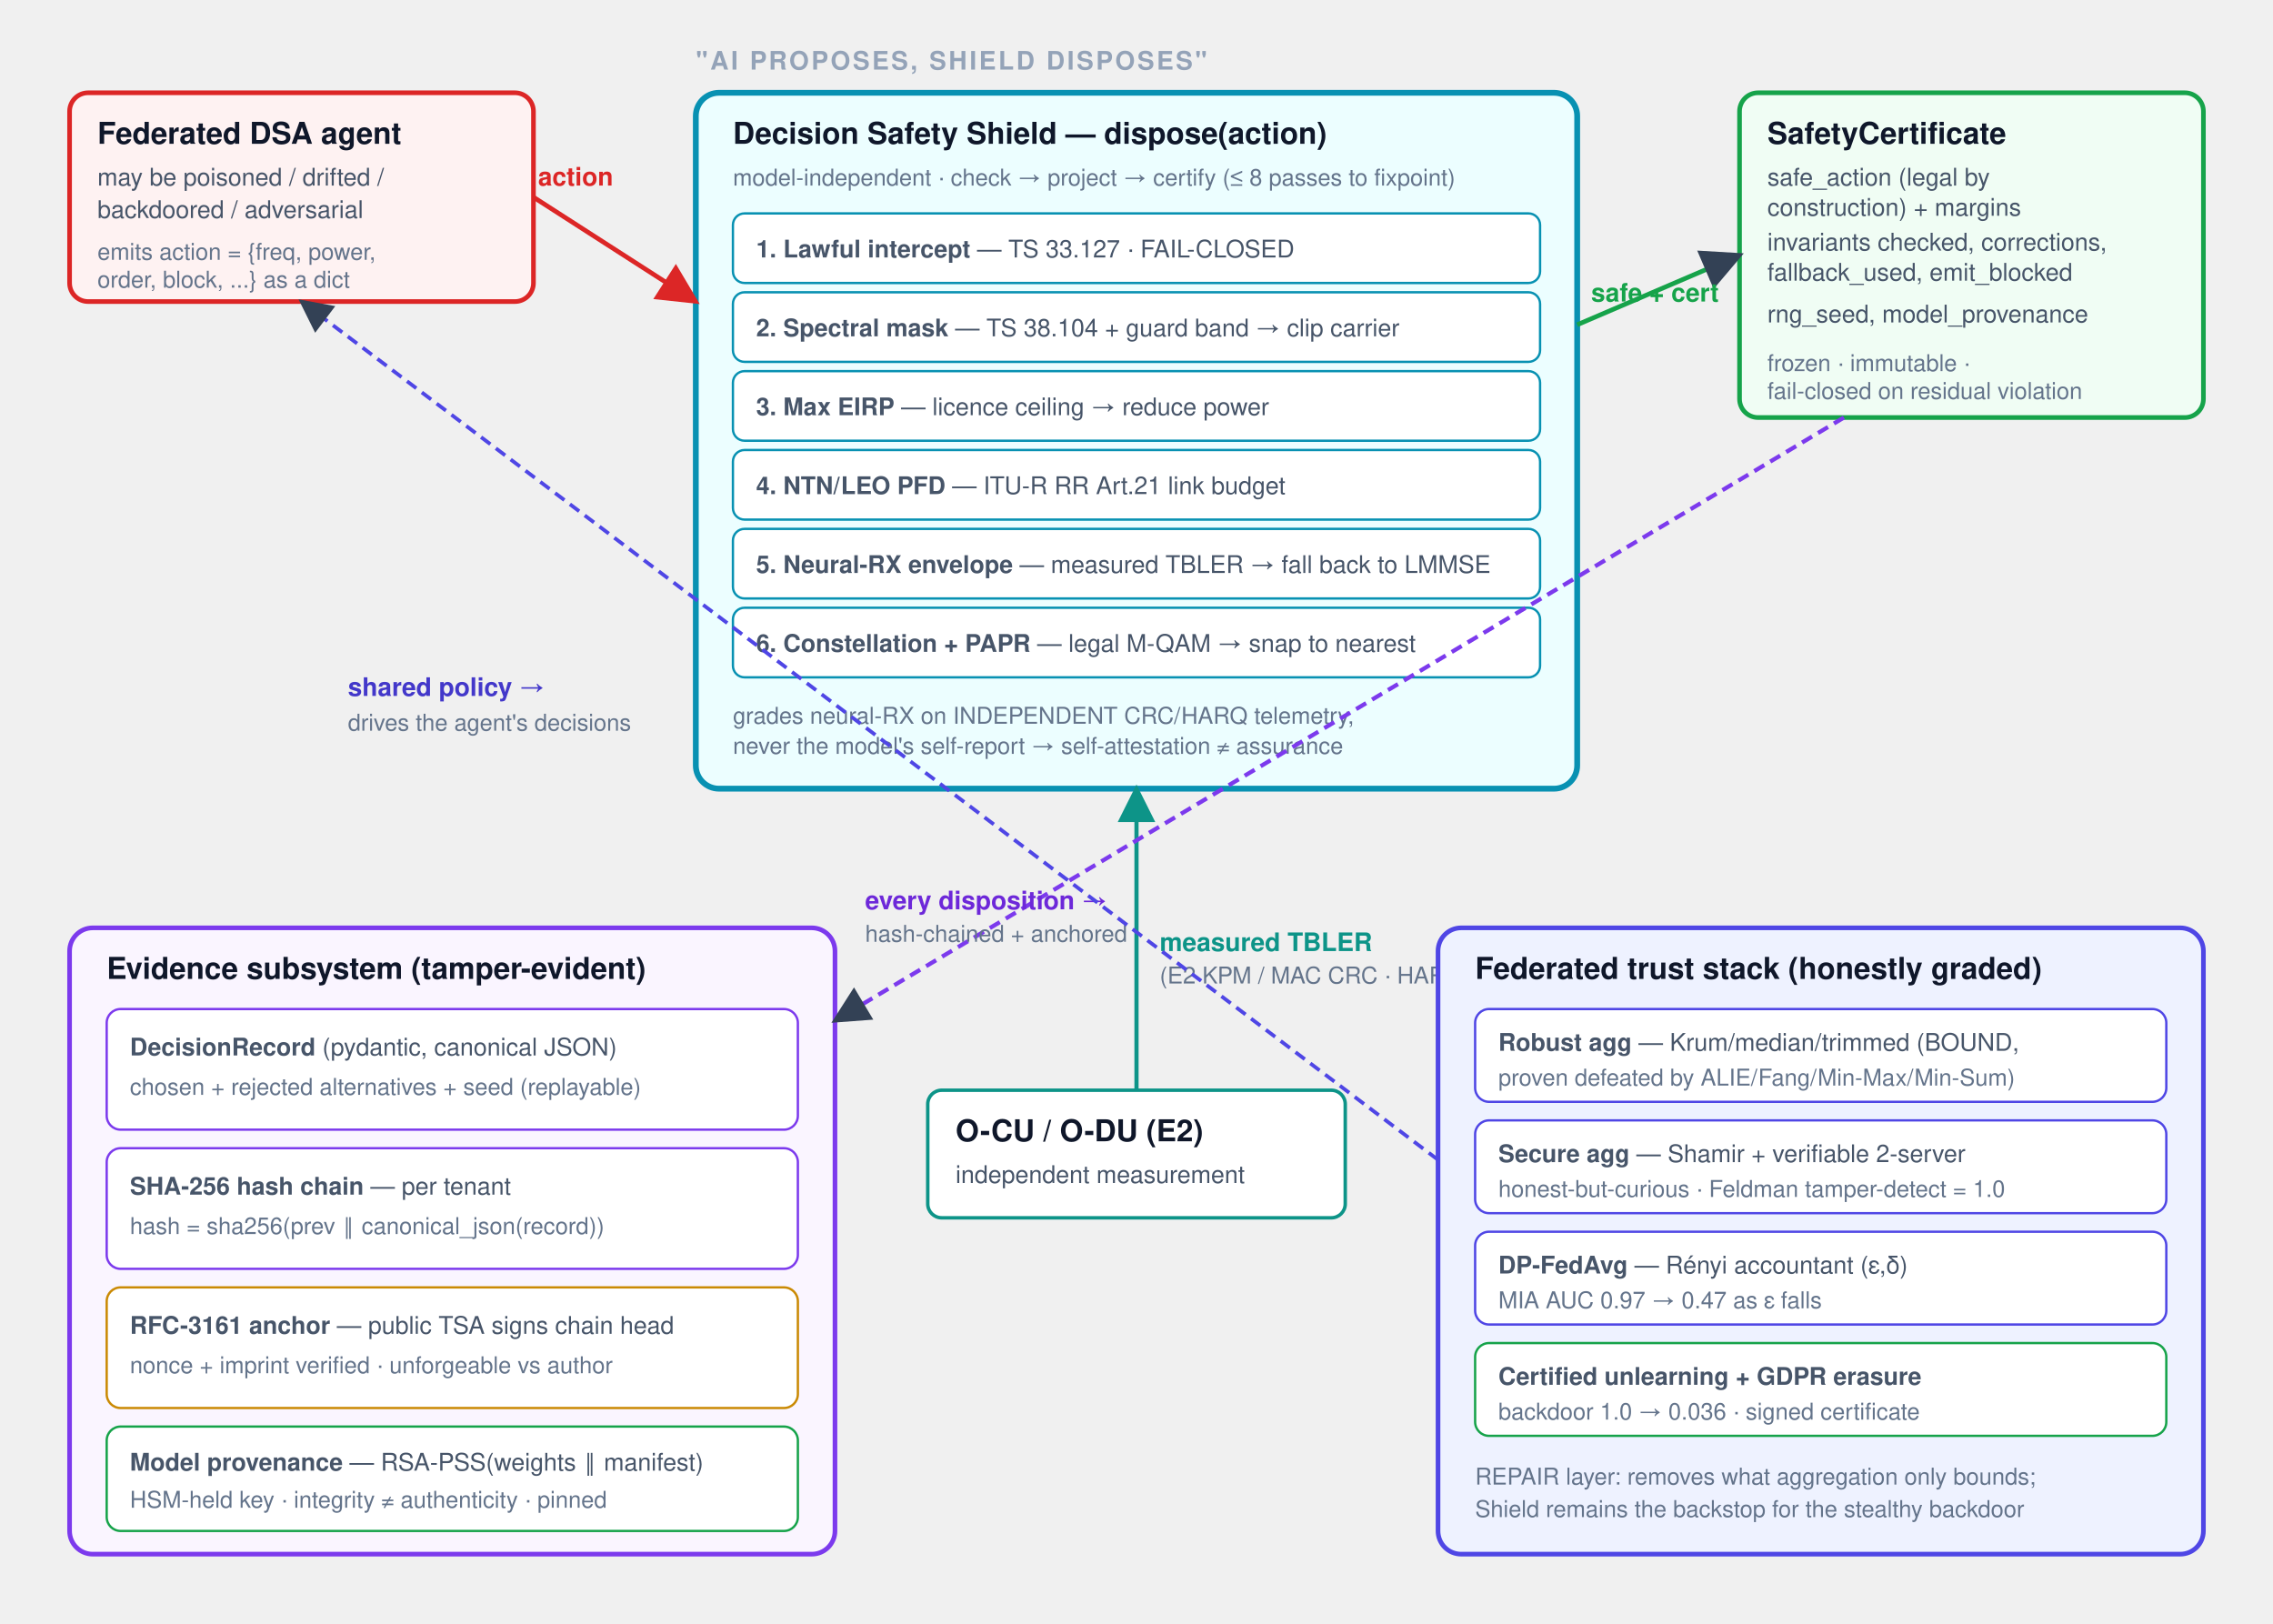
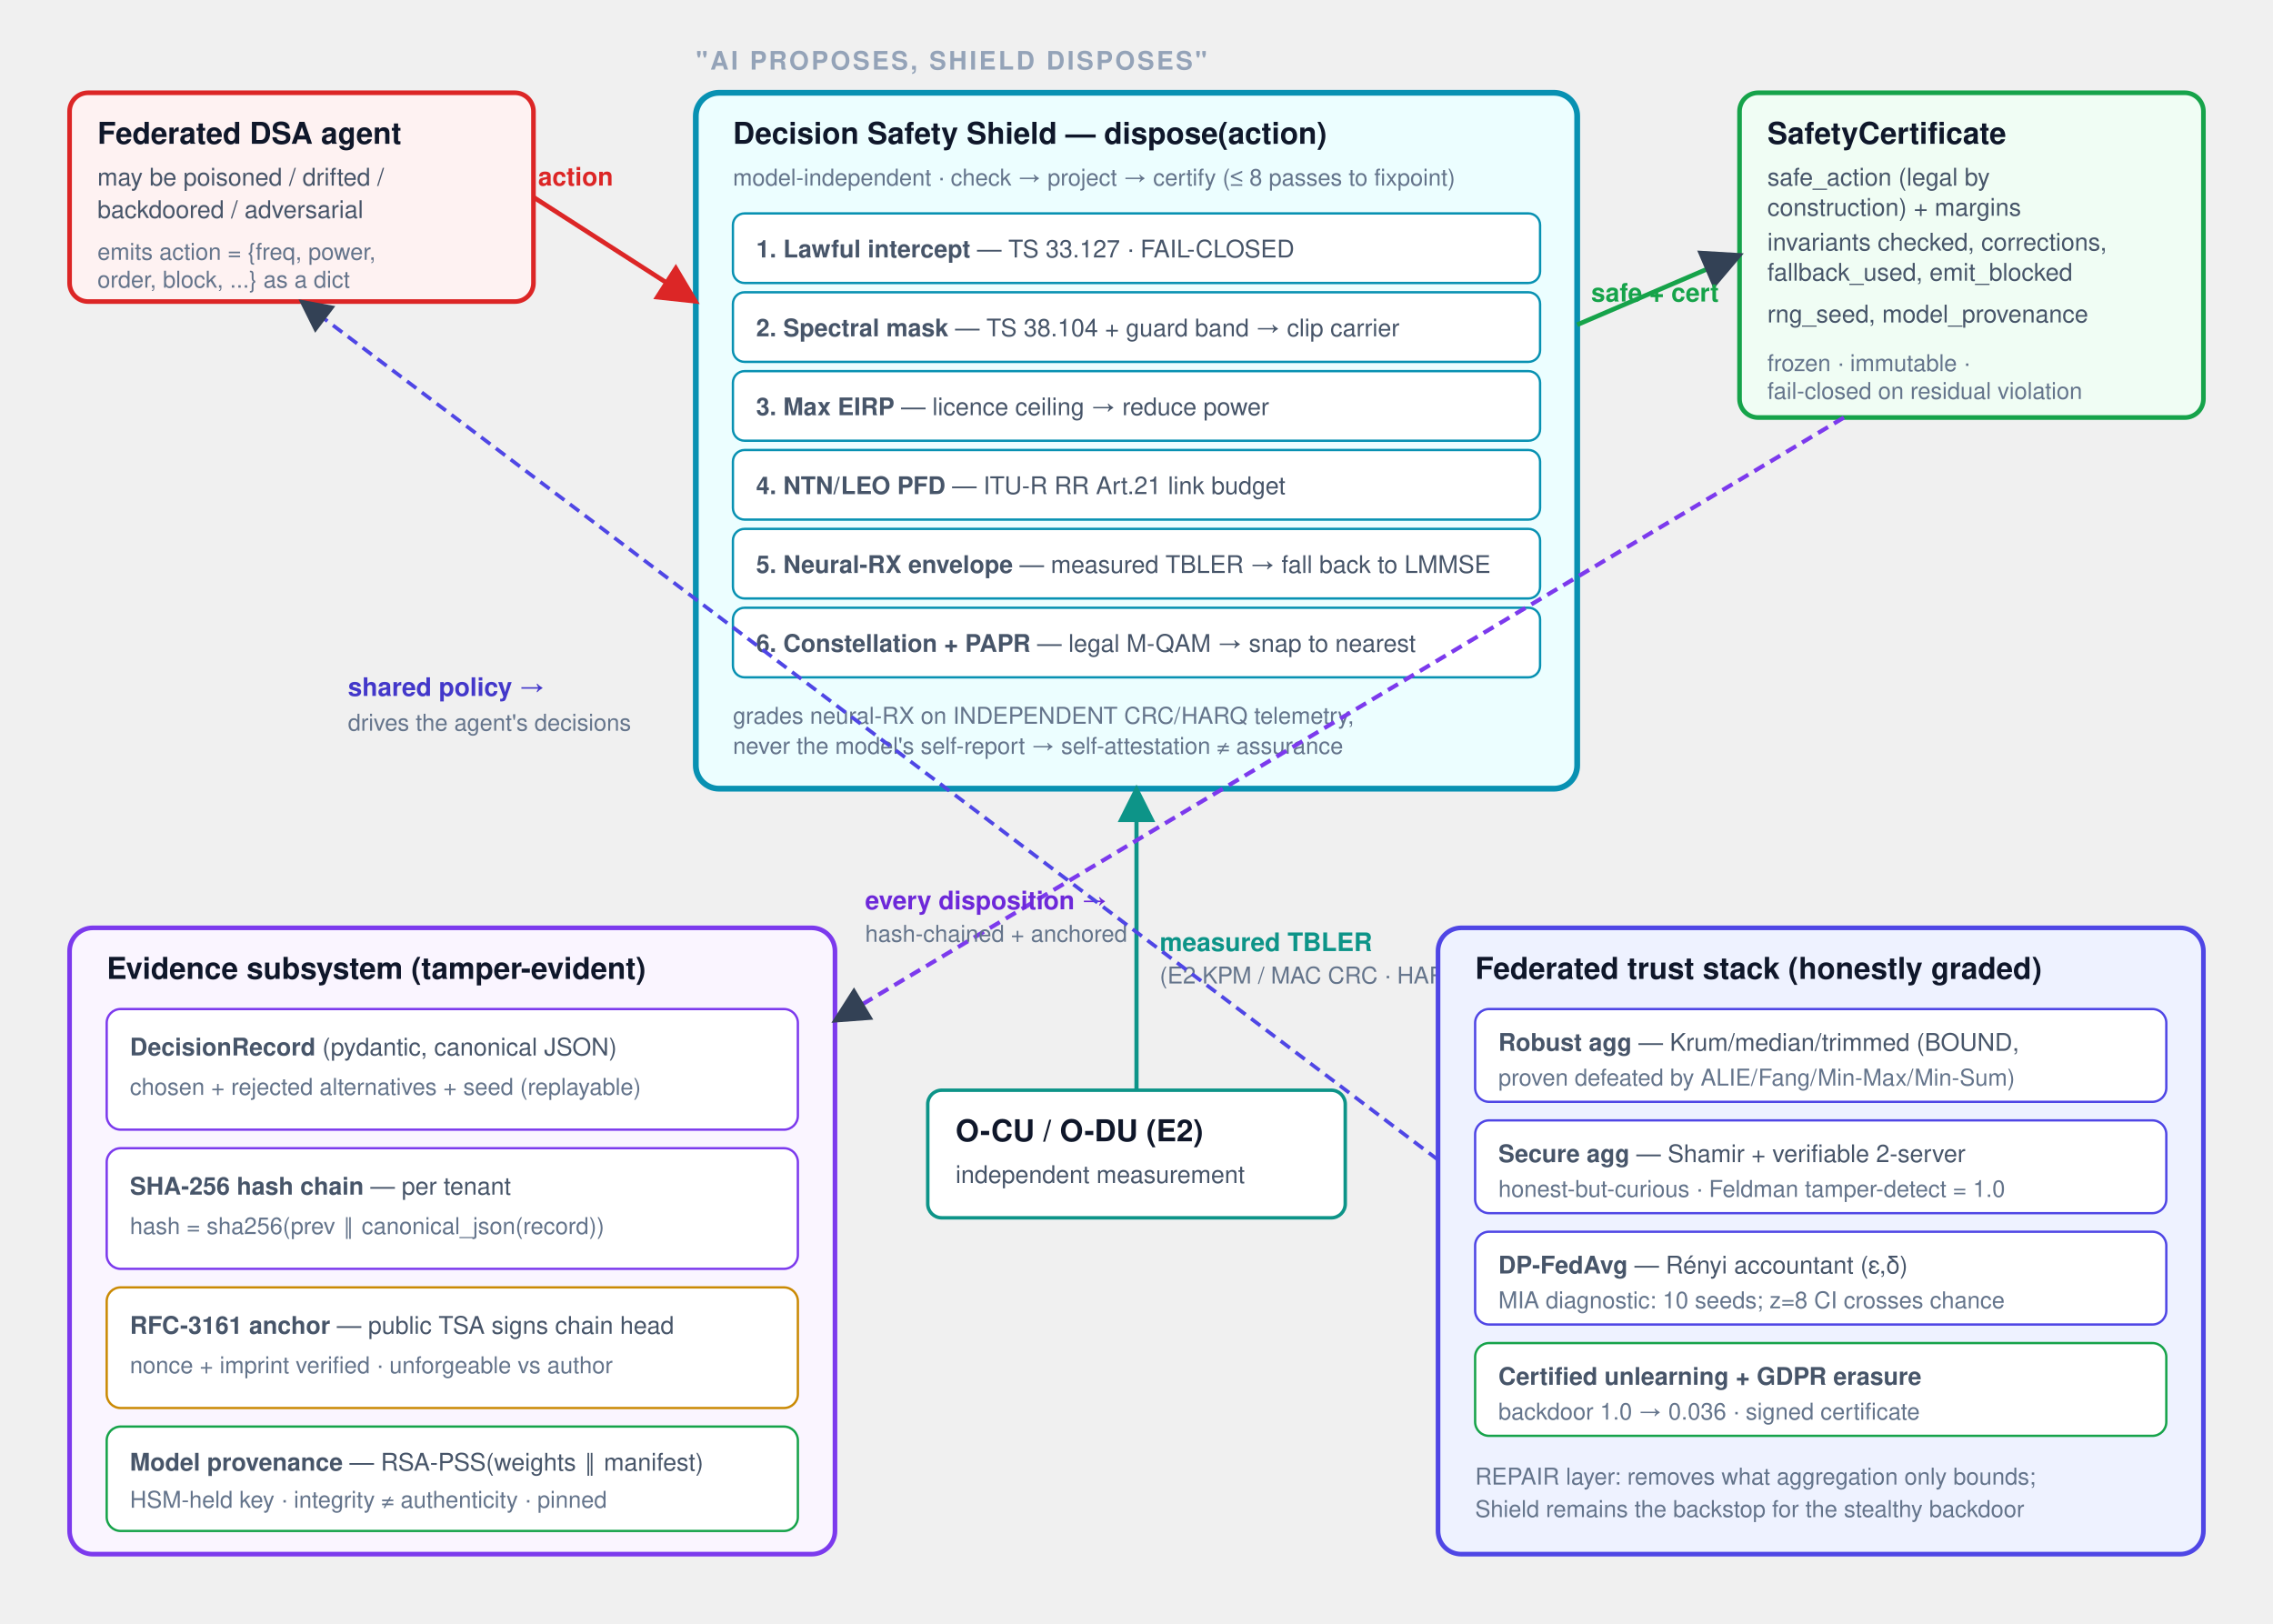
<svg xmlns="http://www.w3.org/2000/svg" viewBox="0 0 980 700" font-family="Helvetica, Arial, sans-serif">
  <defs>
    <marker id="a" markerWidth="10" markerHeight="10" refX="8" refY="4.5" orient="auto">
      <path d="M0,0 L9,4.5 L0,9 Z" fill="#334155" />
    </marker>
    <marker id="ag" markerWidth="10" markerHeight="10" refX="8" refY="4.5" orient="auto">
      <path d="M0,0 L9,4.5 L0,9 Z" fill="#0d9488" />
    </marker>
    <marker id="ar" markerWidth="10" markerHeight="10" refX="8" refY="4.5" orient="auto">
      <path d="M0,0 L9,4.5 L0,9 Z" fill="#dc2626" />
    </marker>
  </defs>
  <style>
    .t{font-size:13px;font-weight:700;fill:#0f172a;}
    .s{font-size:10.5px;fill:#475569;}
    .m{font-size:10px;fill:#64748b;}
    .h{font-size:11px;font-weight:700;fill:#94a3b8;letter-spacing:1px;}
    .cap{font-size:11px;font-weight:700;}
  </style>
  <rect x="30" y="40" width="200" height="90" fill="#fef2f2" stroke="#dc2626" stroke-width="2" rx="8" />
  <text x="42" y="62" class="t" fill="#b91c1c">Federated DSA agent</text>
  <text x="42" y="80" class="s">may be poisoned / drifted /</text>
  <text x="42" y="94" class="s">backdoored / adversarial</text>
  <text x="42" y="112" class="m">emits action = {freq, power,</text>
  <text x="42" y="124" class="m">order, block, ...} as a dict</text>
  <text x="300" y="30" class="h">"AI PROPOSES,  SHIELD DISPOSES"</text>
  <rect x="300" y="40" width="380" height="300" fill="#ecfeff" stroke="#0891b2" stroke-width="2.5" rx="10" />
  <text x="316" y="62" class="t" fill="#0e7490">Decision Safety Shield — dispose(action)</text>
  <text x="316" y="80" class="m">model-independent · check → project → certify (≤ 8 passes to fixpoint)</text>
  <rect x="316" y="92" width="348" height="30" fill="#fff" stroke="#0891b2" rx="5" />
  <text x="326" y="111" class="s">
    <tspan font-weight="700">1. Lawful intercept</tspan>  — TS 33.127 · FAIL-CLOSED</text>
  <rect x="316" y="126" width="348" height="30" fill="#fff" stroke="#0891b2" rx="5" />
  <text x="326" y="145" class="s">
    <tspan font-weight="700">2. Spectral mask</tspan>  — TS 38.104 + guard band → clip carrier</text>
  <rect x="316" y="160" width="348" height="30" fill="#fff" stroke="#0891b2" rx="5" />
  <text x="326" y="179" class="s">
    <tspan font-weight="700">3. Max EIRP</tspan>  — licence ceiling → reduce power</text>
  <rect x="316" y="194" width="348" height="30" fill="#fff" stroke="#0891b2" rx="5" />
  <text x="326" y="213" class="s">
    <tspan font-weight="700">4. NTN/LEO PFD</tspan>  — ITU-R RR Art.21 link budget</text>
  <rect x="316" y="228" width="348" height="30" fill="#fff" stroke="#0891b2" rx="5" />
  <text x="326" y="247" class="s">
    <tspan font-weight="700">5. Neural-RX envelope</tspan>  — measured TBLER → fall back to LMMSE</text>
  <rect x="316" y="262" width="348" height="30" fill="#fff" stroke="#0891b2" rx="5" />
  <text x="326" y="281" class="s">
    <tspan font-weight="700">6. Constellation + PAPR</tspan>  — legal M-QAM → snap to nearest</text>
  <text x="316" y="312" class="m">grades neural-RX on INDEPENDENT CRC/HARQ telemetry,</text>
  <text x="316" y="325" class="m">never the model's self-report → self-attestation ≠ assurance</text>
  <line x1="230" y1="85" x2="300" y2="130" stroke="#dc2626" stroke-width="2" marker-end="url(#ar)" />
  <text x="232" y="80" class="cap" fill="#dc2626">action</text>
  <line x1="490" y1="470" x2="490" y2="340" stroke="#0d9488" stroke-width="1.8" marker-end="url(#ag)" />
  <text x="500" y="410" class="cap" fill="#0d9488">measured TBLER</text>
  <text x="500" y="424" class="m">(E2 KPM / MAC CRC · HARQ)</text>
  <rect x="750" y="40" width="200" height="140" fill="#f0fdf4" stroke="#16a34a" stroke-width="2" rx="8" />
  <text x="762" y="62" class="t" fill="#15803d">SafetyCertificate</text>
  <text x="762" y="80" class="s">safe_action (legal by</text>
  <text x="762" y="93" class="s">construction) + margins</text>
  <text x="762" y="108" class="s">invariants checked, corrections,</text>
  <text x="762" y="121" class="s">fallback_used, emit_blocked</text>
  <text x="762" y="139" class="s">rng_seed, model_provenance</text>
  <text x="762" y="160" class="m">frozen · immutable ·</text>
  <text x="762" y="172" class="m">fail-closed on residual violation</text>
  <line x1="680" y1="140" x2="750" y2="110" stroke="#16a34a" stroke-width="2" marker-end="url(#a)" />
  <text x="686" y="130" class="cap" fill="#16a34a">safe + cert</text>
  <rect x="400" y="470" width="180" height="55" fill="#fff" stroke="#0d9488" stroke-width="1.5" rx="6" />
  <text x="412" y="492" class="t">O-CU / O-DU (E2)</text>
  <text x="412" y="510" class="s">independent measurement</text>
  <rect x="30" y="400" width="330" height="270" fill="#faf5ff" stroke="#7c3aed" stroke-width="2" rx="10" />
  <text x="46" y="422" class="t" fill="#6d28d9">Evidence subsystem (tamper-evident)</text>
  <rect x="46" y="435" width="298" height="52" fill="#fff" stroke="#7c3aed" rx="6" />
  <text x="56" y="455" class="s">
    <tspan font-weight="700">DecisionRecord</tspan> (pydantic, canonical JSON)</text>
  <text x="56" y="472" class="m">chosen + rejected alternatives + seed (replayable)</text>
  <rect x="46" y="495" width="298" height="52" fill="#fff" stroke="#7c3aed" rx="6" />
  <text x="56" y="515" class="s">
    <tspan font-weight="700">SHA-256 hash chain</tspan> — per tenant</text>
  <text x="56" y="532" class="m">hash = sha256(prev ‖ canonical_json(record))</text>
  <rect x="46" y="555" width="298" height="52" fill="#fff" stroke="#ca8a04" rx="6" />
  <text x="56" y="575" class="s">
    <tspan font-weight="700">RFC-3161 anchor</tspan> — public TSA signs chain head</text>
  <text x="56" y="592" class="m">nonce + imprint verified · unforgeable vs author</text>
  <rect x="46" y="615" width="298" height="45" fill="#fff" stroke="#16a34a" rx="6" />
  <text x="56" y="634" class="s">
    <tspan font-weight="700">Model provenance</tspan> — RSA-PSS(weights ‖ manifest)</text>
  <text x="56" y="650" class="m">HSM-held key · integrity ≠ authenticity · pinned</text>
  <line x1="795" y1="180" x2="360" y2="440" stroke="#7c3aed" stroke-width="1.8" stroke-dasharray="5 3" marker-end="url(#a)" />
  <text x="373" y="392" class="cap" fill="#6d28d9">every disposition →</text>
  <text x="373" y="406" class="m">hash-chained + anchored</text>
  <rect x="620" y="400" width="330" height="270" fill="#eef2ff" stroke="#4f46e5" stroke-width="2" rx="10" />
  <text x="636" y="422" class="t" fill="#4338ca">Federated trust stack (honestly graded)</text>
  <rect x="636" y="435" width="298" height="40" fill="#fff" stroke="#4f46e5" rx="6" />
  <text x="646" y="453" class="s">
    <tspan font-weight="700">Robust agg</tspan> — Krum/median/trimmed (BOUND,</text>
  <text x="646" y="468" class="m">proven defeated by ALIE/Fang/Min-Max/Min-Sum)</text>
  <rect x="636" y="483" width="298" height="40" fill="#fff" stroke="#4f46e5" rx="6" />
  <text x="646" y="501" class="s">
    <tspan font-weight="700">Secure agg</tspan> — Shamir + verifiable 2-server</text>
  <text x="646" y="516" class="m">honest-but-curious · Feldman tamper-detect = 1.0</text>
  <rect x="636" y="531" width="298" height="40" fill="#fff" stroke="#4f46e5" rx="6" />
  <text x="646" y="549" class="s">
    <tspan font-weight="700">DP-FedAvg</tspan> — Rényi accountant (ε,δ)</text>
-   <text x="646" y="564" class="m">MIA AUC 0.97 → 0.47 as ε falls</text>
+   <text x="646" y="564" class="m">MIA diagnostic: 10 seeds; z=8 CI crosses chance</text>
  <rect x="636" y="579" width="298" height="40" fill="#fff" stroke="#16a34a" rx="6" />
  <text x="646" y="597" class="s">
    <tspan font-weight="700">Certified unlearning + GDPR erasure</tspan>
  </text>
  <text x="646" y="612" class="m">backdoor 1.0 → 0.036 · signed certificate</text>
  <text x="636" y="640" class="m">REPAIR layer: removes what aggregation only bounds;</text>
  <text x="636" y="654" class="m">Shield remains the backstop for the stealthy backdoor</text>
  <line x1="620" y1="500" x2="130" y2="130" stroke="#4f46e5" stroke-width="1.6" stroke-dasharray="5 3" marker-end="url(#a)" />
  <text x="150" y="300" class="cap" fill="#4338ca">shared policy →</text>
  <text x="150" y="315" class="m">drives the agent's decisions</text>
</svg>
